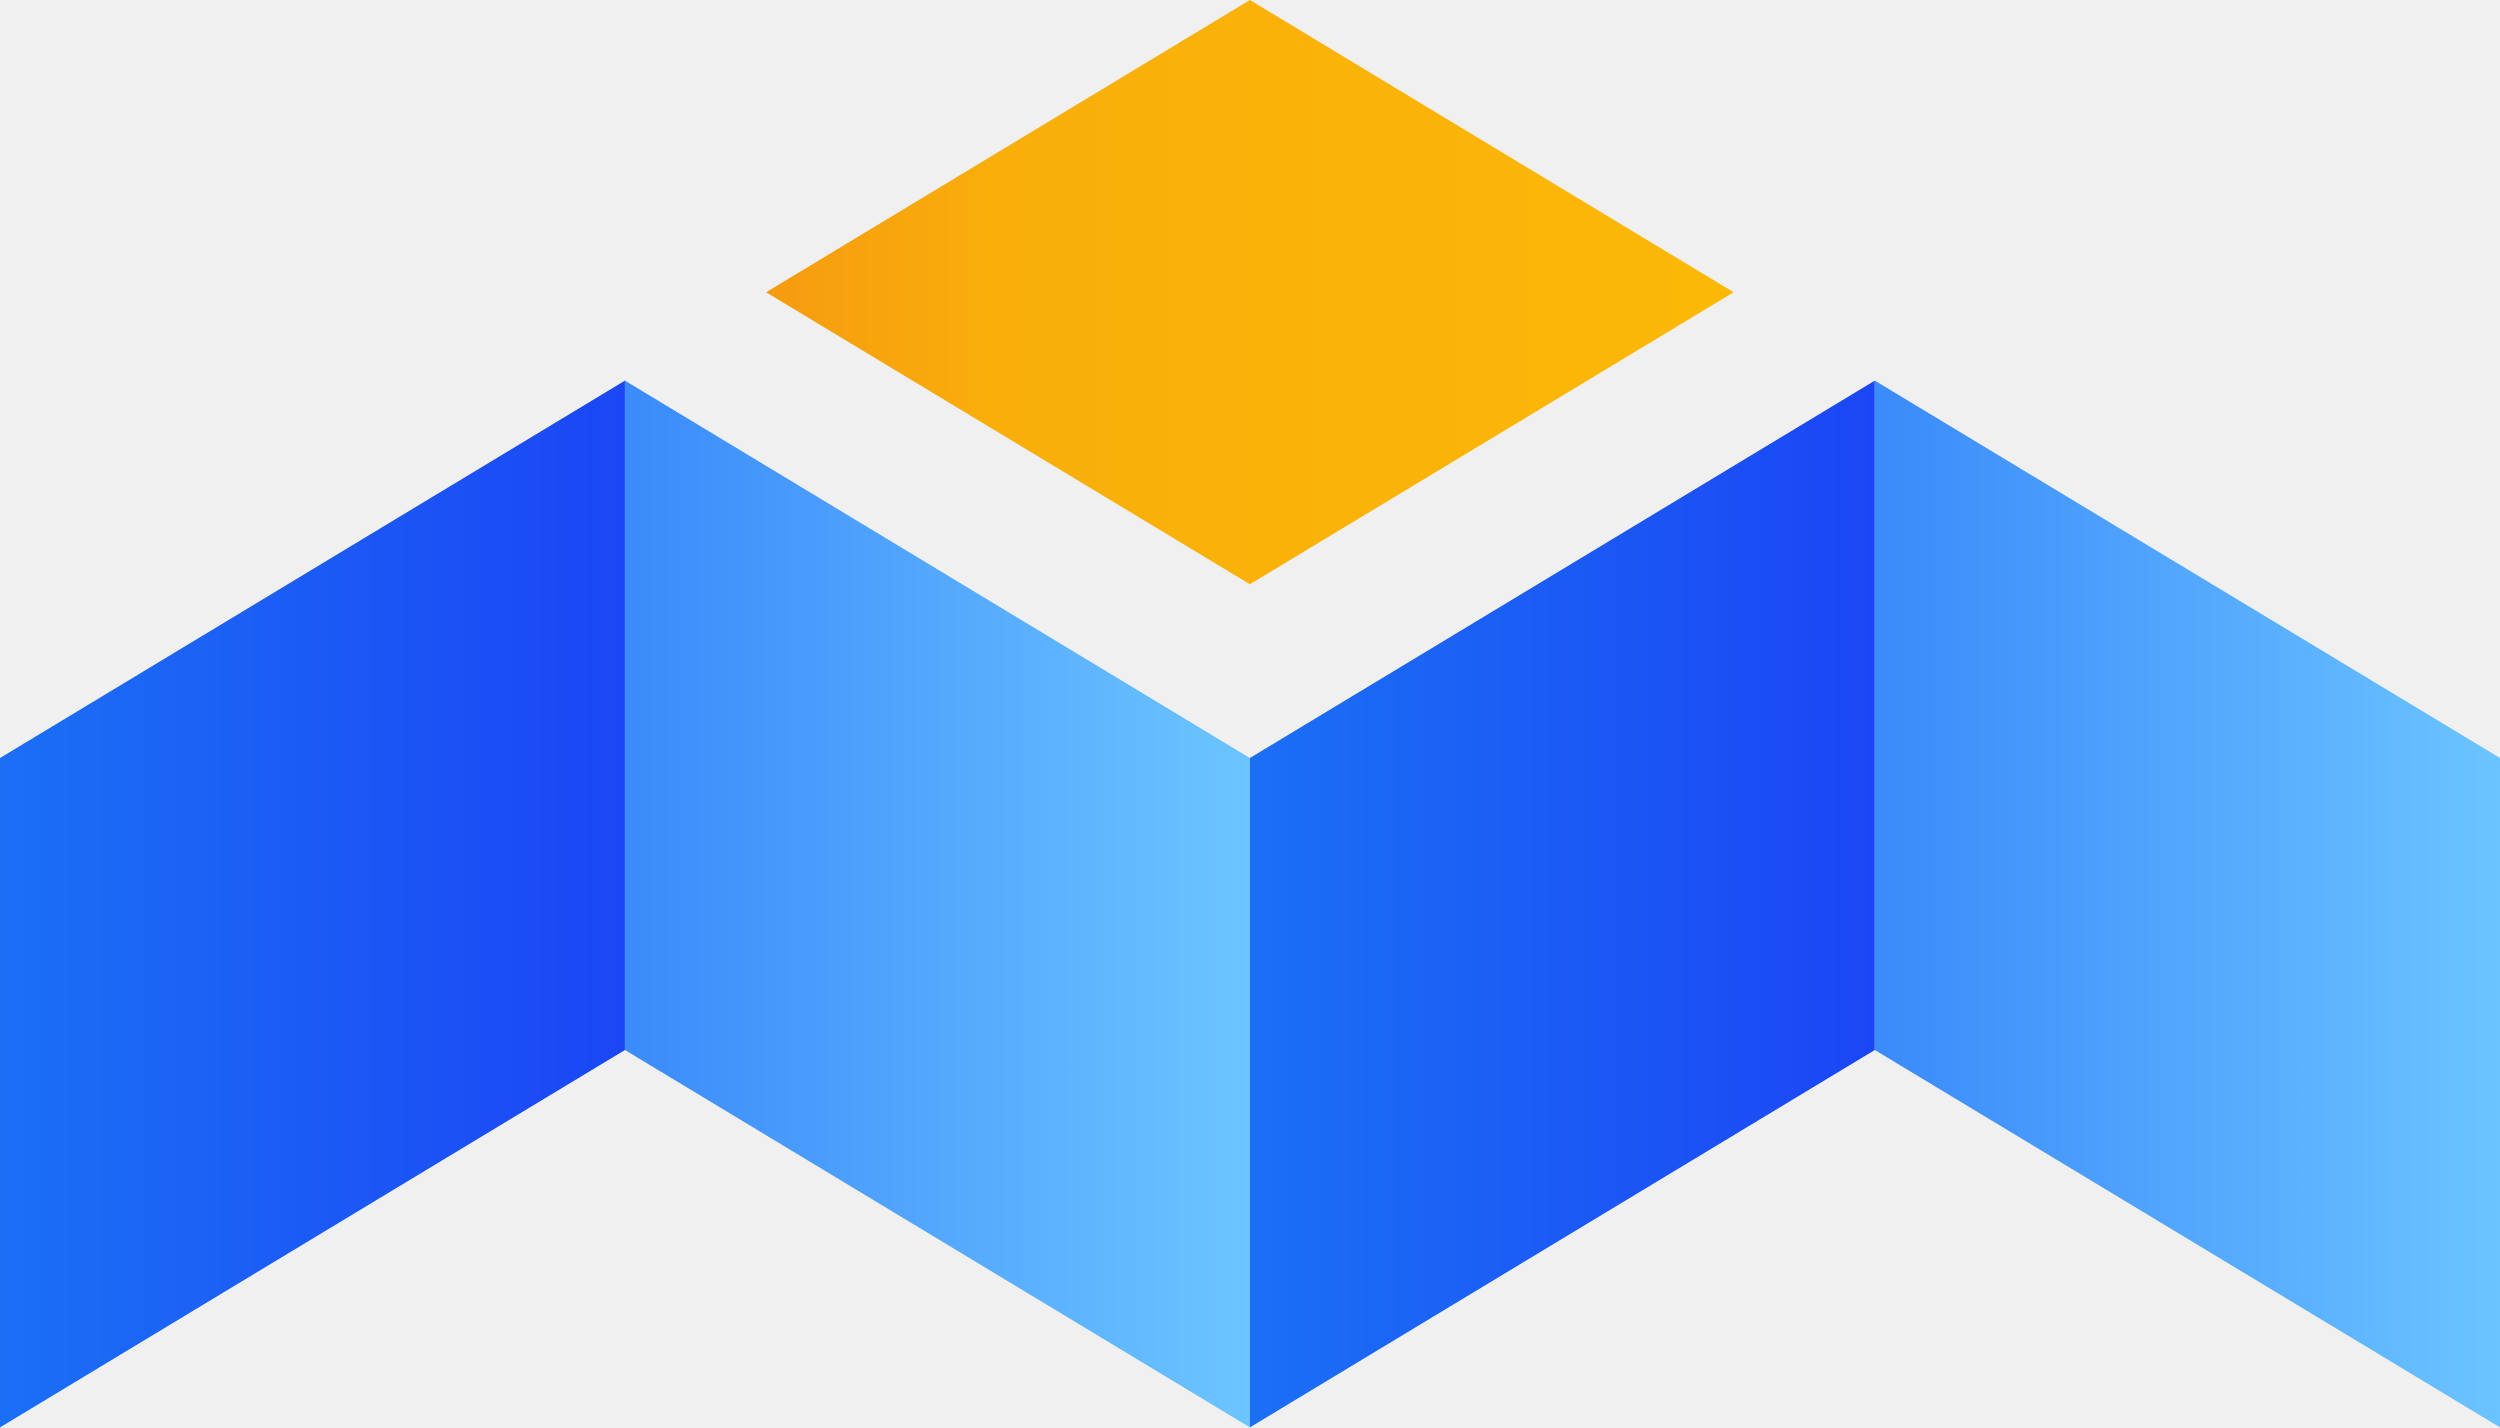
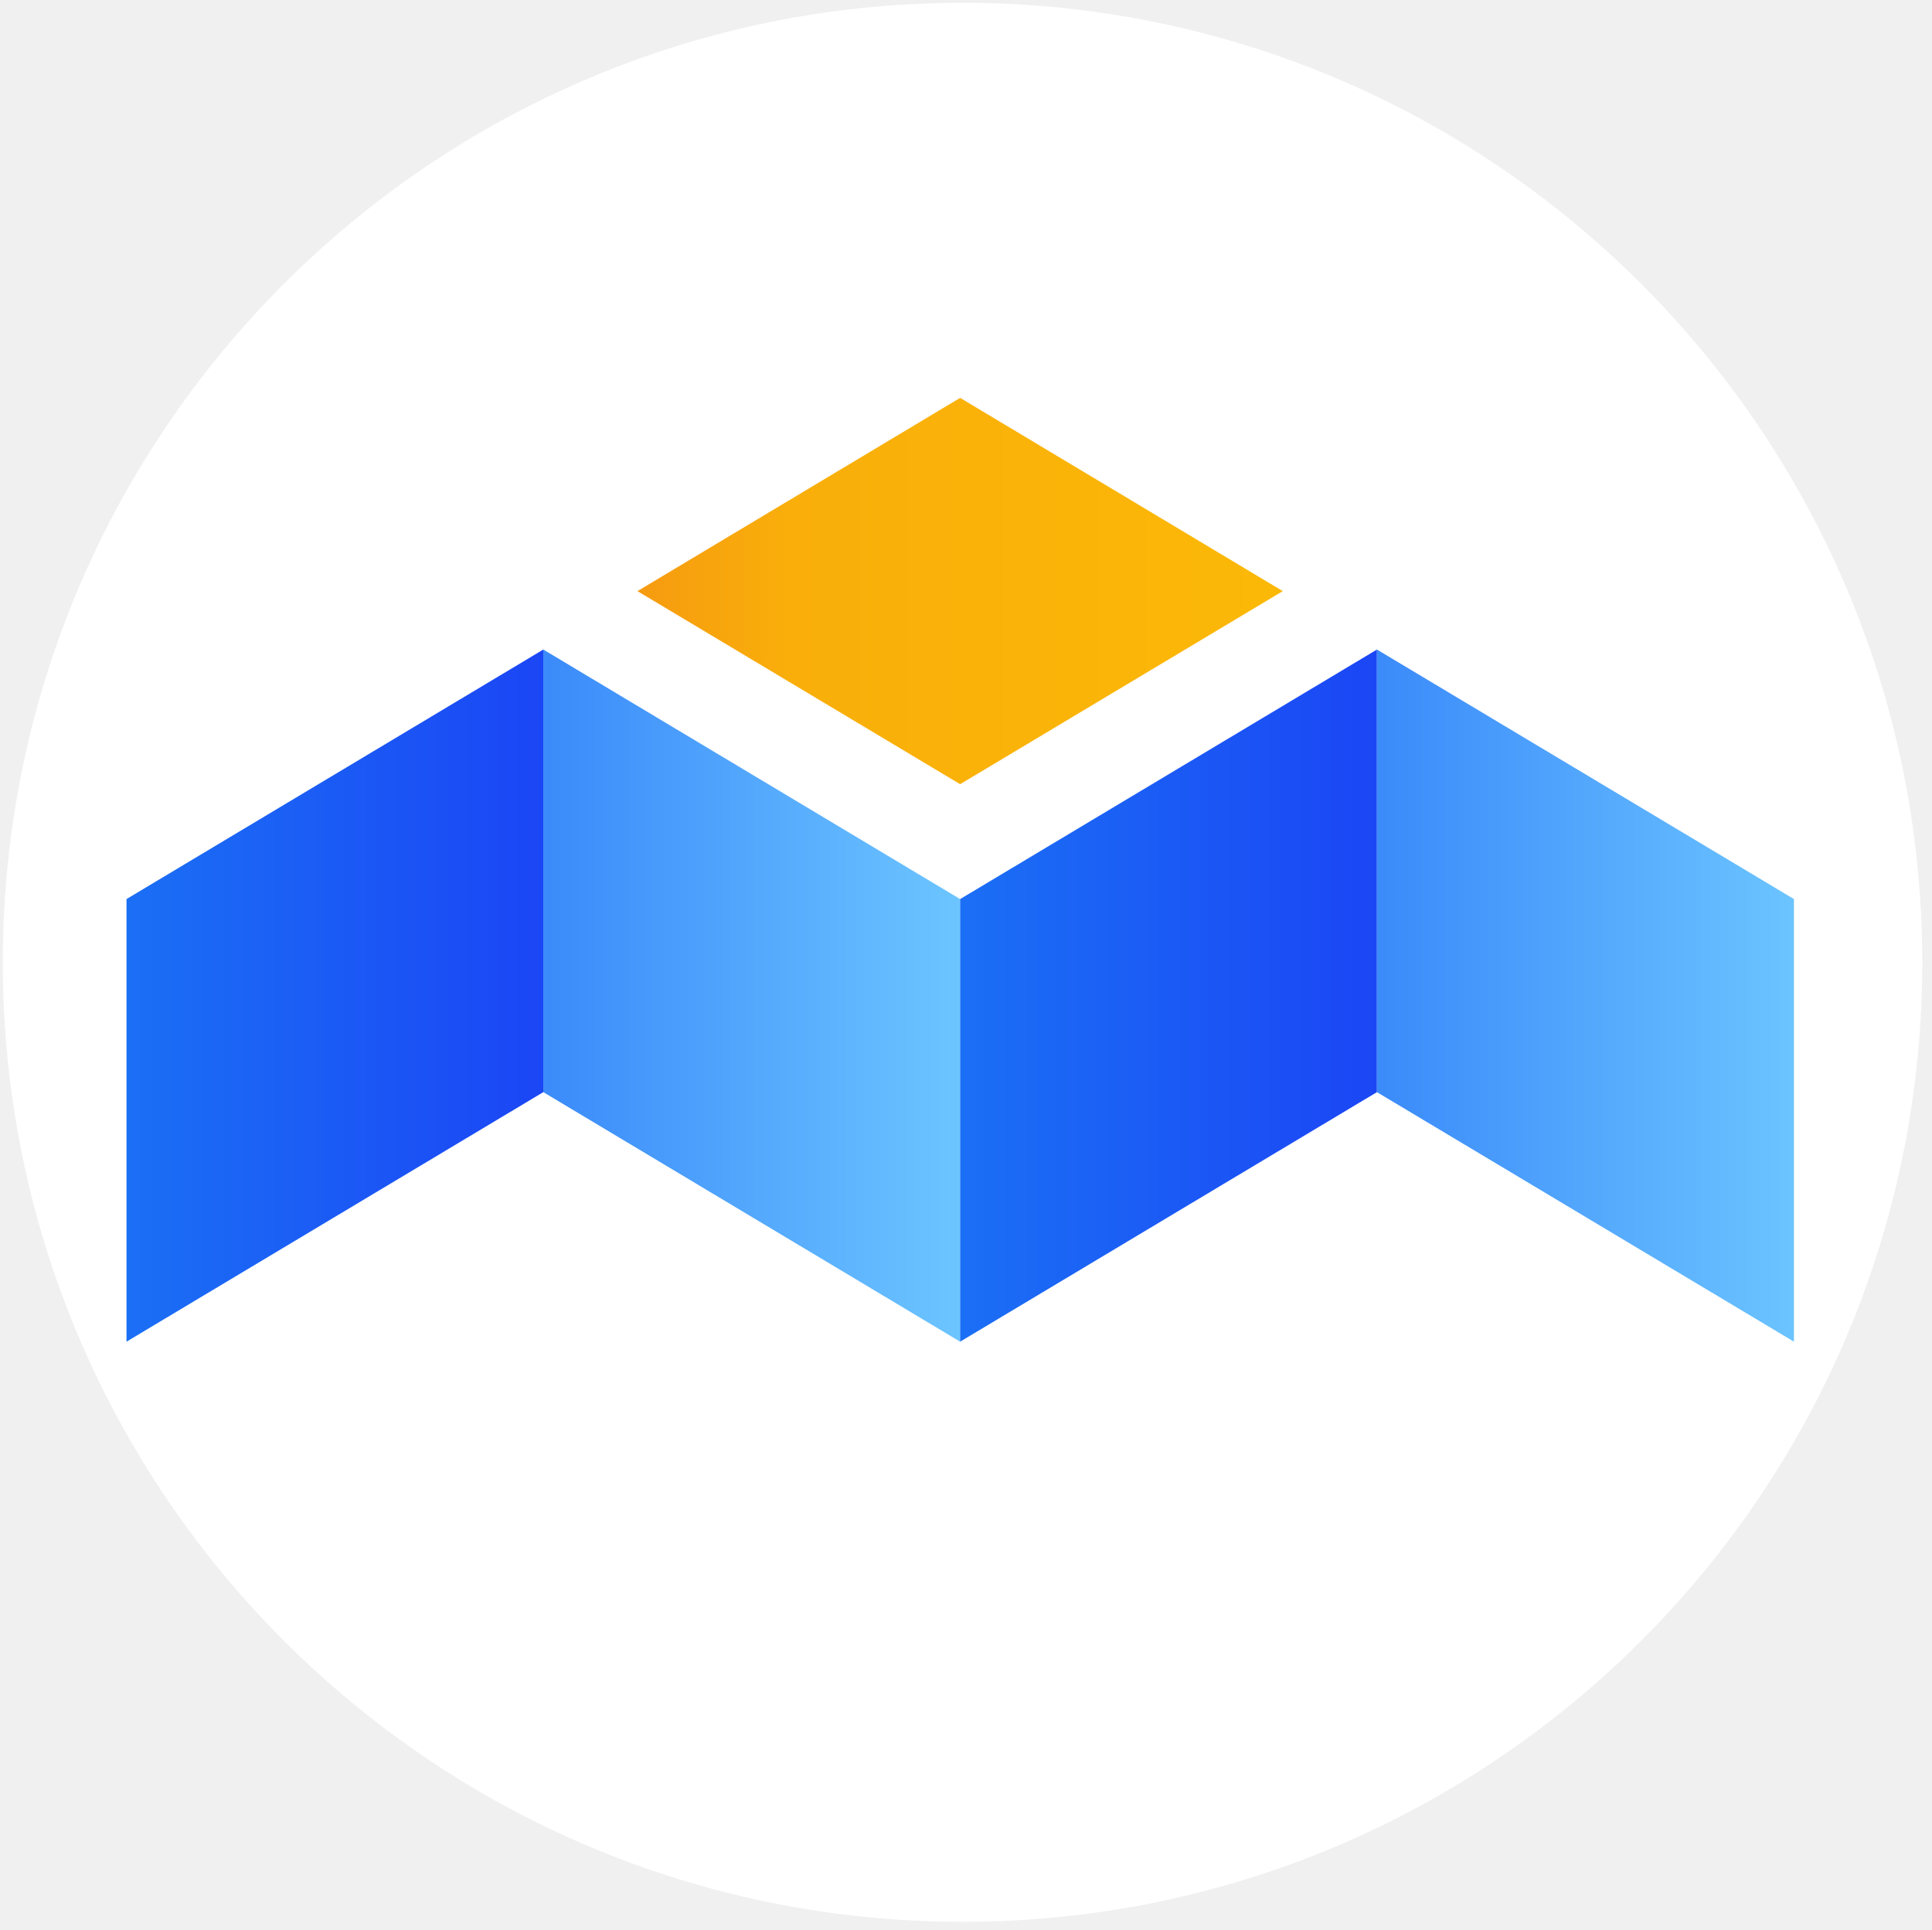
- <svg xmlns="http://www.w3.org/2000/svg" version="1.1" id="图层_1" x="0px" y="0px" viewBox="0 0 92.81 52.99" style="enable-background:new 0 0 92.81 52.99;" xml:space="preserve">
-   <style type="text/css">
- 	.st0{fill:url(#SVGID_1_);}
- 	.st1{fill:url(#SVGID_2_);}
- 	.st2{fill:url(#SVGID_3_);}
- 	.st3{fill:url(#SVGID_4_);}
- 	.st4{fill:url(#SVGID_5_);}
- </style>
-   <g>
-     <g>
-       <linearGradient id="SVGID_1_" gradientUnits="userSpaceOnUse" x1="0" y1="33.561" x2="23.201" y2="33.561">
-         <stop offset="0" style="stop-color:#1B6FF5" />
-         <stop offset="1" style="stop-color:#1B46F5" />
-       </linearGradient>
-       <polygon class="st0" points="0,52.99 23.2,38.98 23.2,14.13 0,28.14   " />
-       <linearGradient id="SVGID_2_" gradientUnits="userSpaceOnUse" x1="46.403" y1="33.561" x2="23.455" y2="33.561">
-         <stop offset="1.400000e-07" style="stop-color:#6CC5FF" />
-         <stop offset="1" style="stop-color:#3B8BFA" />
-       </linearGradient>
-       <polygon class="st1" points="46.4,52.99 23.2,38.98 23.2,14.13 46.4,28.14   " />
-       <linearGradient id="SVGID_3_" gradientUnits="userSpaceOnUse" x1="46.403" y1="33.561" x2="69.604" y2="33.561">
-         <stop offset="0" style="stop-color:#1B6FF5" />
-         <stop offset="1" style="stop-color:#1B46F5" />
-       </linearGradient>
-       <polygon class="st2" points="46.4,52.99 69.6,38.98 69.6,14.13 46.4,28.14   " />
-       <linearGradient id="SVGID_4_" gradientUnits="userSpaceOnUse" x1="93.144" y1="33.561" x2="69.901" y2="33.561">
-         <stop offset="1.400000e-07" style="stop-color:#6CC5FF" />
-         <stop offset="1" style="stop-color:#3B8BFA" />
-       </linearGradient>
-       <polygon class="st3" points="92.81,52.99 69.6,38.98 69.6,14.13 92.81,28.14   " />
-       <linearGradient id="SVGID_5_" gradientUnits="userSpaceOnUse" x1="28.442" y1="10.845" x2="64.364" y2="10.845">
-         <stop offset="0" style="stop-color:#F69B10" />
-         <stop offset="0.232" style="stop-color:#F9AE0A" />
-         <stop offset="0.973" style="stop-color:#FBB807" />
-       </linearGradient>
-       <polygon class="st4" points="46.4,0 28.44,10.85 46.4,21.69 64.36,10.85   " />
+ <svg xmlns="http://www.w3.org/2000/svg" width="835" height="834" overflow="hidden">
+   <defs>
+     <clipPath id="clip0">
+       <rect x="-2310" y="728" width="835" height="834" />
+     </clipPath>
+     <clipPath id="clip1">
+       <rect x="-2257" y="899" width="723" height="409" />
+     </clipPath>
+     <clipPath id="clip2">
+       <rect x="-2257" y="899" width="723" height="409" />
+     </clipPath>
+     <clipPath id="clip3">
+       <rect x="-2257" y="899" width="723" height="409" />
+     </clipPath>
+     <linearGradient x1="0" y1="258.404" x2="178.641" y2="258.404" gradientUnits="userSpaceOnUse" spreadMethod="pad" id="fill4">
+       <stop offset="0" stop-color="#1B6FF5" stop-opacity="1" />
+       <stop offset="1" stop-color="#1B46F5" stop-opacity="1" />
+     </linearGradient>
+     <linearGradient x1="357.282" y1="258.404" x2="180.593" y2="258.404" gradientUnits="userSpaceOnUse" spreadMethod="pad" id="fill5">
+       <stop offset="0" stop-color="#6CC5FF" stop-opacity="1" />
+       <stop offset="1.4e-07" stop-color="#6CC5FF" stop-opacity="1" />
+       <stop offset="1" stop-color="#3B8BFA" stop-opacity="1" />
+     </linearGradient>
+     <linearGradient x1="357.282" y1="258.404" x2="535.923" y2="258.404" gradientUnits="userSpaceOnUse" spreadMethod="pad" id="fill6">
+       <stop offset="0" stop-color="#1B6FF5" stop-opacity="1" />
+       <stop offset="1" stop-color="#1B46F5" stop-opacity="1" />
+     </linearGradient>
+     <linearGradient x1="717.167" y1="258.404" x2="538.208" y2="258.404" gradientUnits="userSpaceOnUse" spreadMethod="pad" id="fill7">
+       <stop offset="0" stop-color="#6CC5FF" stop-opacity="1" />
+       <stop offset="1.4e-07" stop-color="#6CC5FF" stop-opacity="1" />
+       <stop offset="1" stop-color="#3B8BFA" stop-opacity="1" />
+     </linearGradient>
+     <linearGradient x1="218.99" y1="83.505" x2="495.574" y2="83.505" gradientUnits="userSpaceOnUse" spreadMethod="pad" id="fill8">
+       <stop offset="0" stop-color="#F69B10" stop-opacity="1" />
+       <stop offset="0.232" stop-color="#F9AE0A" stop-opacity="1" />
+       <stop offset="0.973" stop-color="#FBB807" stop-opacity="1" />
+       <stop offset="1" stop-color="#FBB807" stop-opacity="1" />
+     </linearGradient>
+   </defs>
+   <g clip-path="url(#clip0)" transform="translate(2310 -728)">
+     <path d="M-2306.5 1144C-2306.5 916.183-2121.82 731.5-1894 731.5-1666.18 731.5-1481.5 916.183-1481.5 1144-1481.5 1371.82-1666.18 1556.5-1894 1556.5-2121.82 1556.5-2306.5 1371.82-2306.5 1144Z" stroke="#FFFFFF" stroke-width="4.583" stroke-linecap="butt" stroke-linejoin="miter" stroke-miterlimit="8" stroke-opacity="1" fill="#FFFFFF" fill-rule="evenodd" fill-opacity="1" />
+     <g clip-path="url(#clip1)">
+       <g clip-path="url(#clip2)">
+         <g clip-path="url(#clip3)">
+           <path d="M0 408 178.63 300.129 178.63 108.795 0 216.666Z" fill="url(#fill4)" fill-rule="nonzero" transform="matrix(1.00849 0 0 1 -2255.33 900)" />
+           <path d="M357.26 408 178.63 300.129 178.63 108.795 357.26 216.666Z" fill="url(#fill5)" fill-rule="nonzero" transform="matrix(1.00849 0 0 1 -2255.33 900)" />
+           <path d="M357.26 408 535.89 300.129 535.89 108.795 357.26 216.666Z" fill="url(#fill6)" fill-rule="nonzero" transform="matrix(1.00849 0 0 1 -2255.33 900)" />
+           <path d="M714.597 408 535.89 300.129 535.89 108.795 714.597 216.666Z" fill="url(#fill7)" fill-rule="nonzero" transform="matrix(1.00849 0 0 1 -2255.33 900)" />
+           <path d="M357.26 0 218.976 83.54 357.26 167.004 495.544 83.54Z" fill="url(#fill8)" fill-rule="nonzero" transform="matrix(1.00849 0 0 1 -2255.33 900)" />
+         </g>
+       </g>
    </g>
  </g>
</svg>
